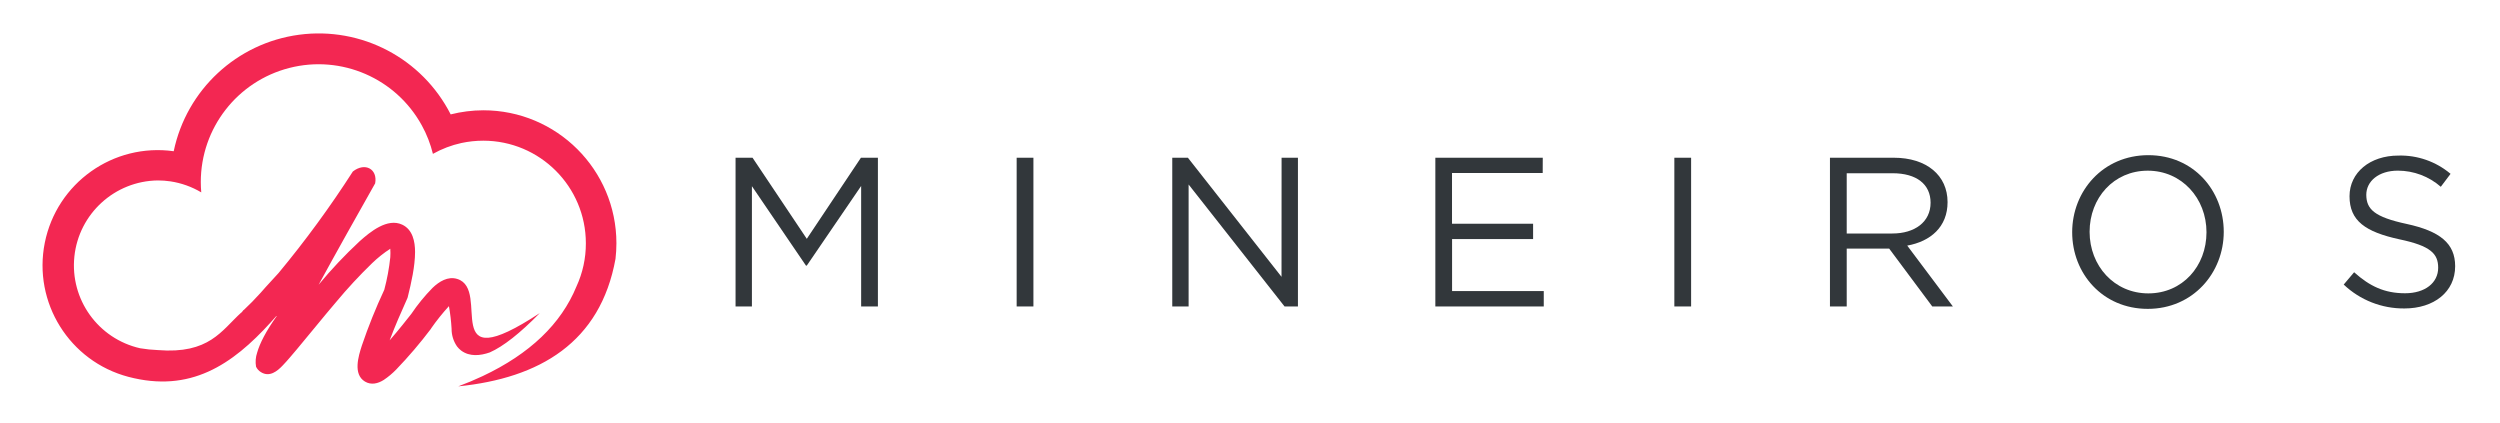
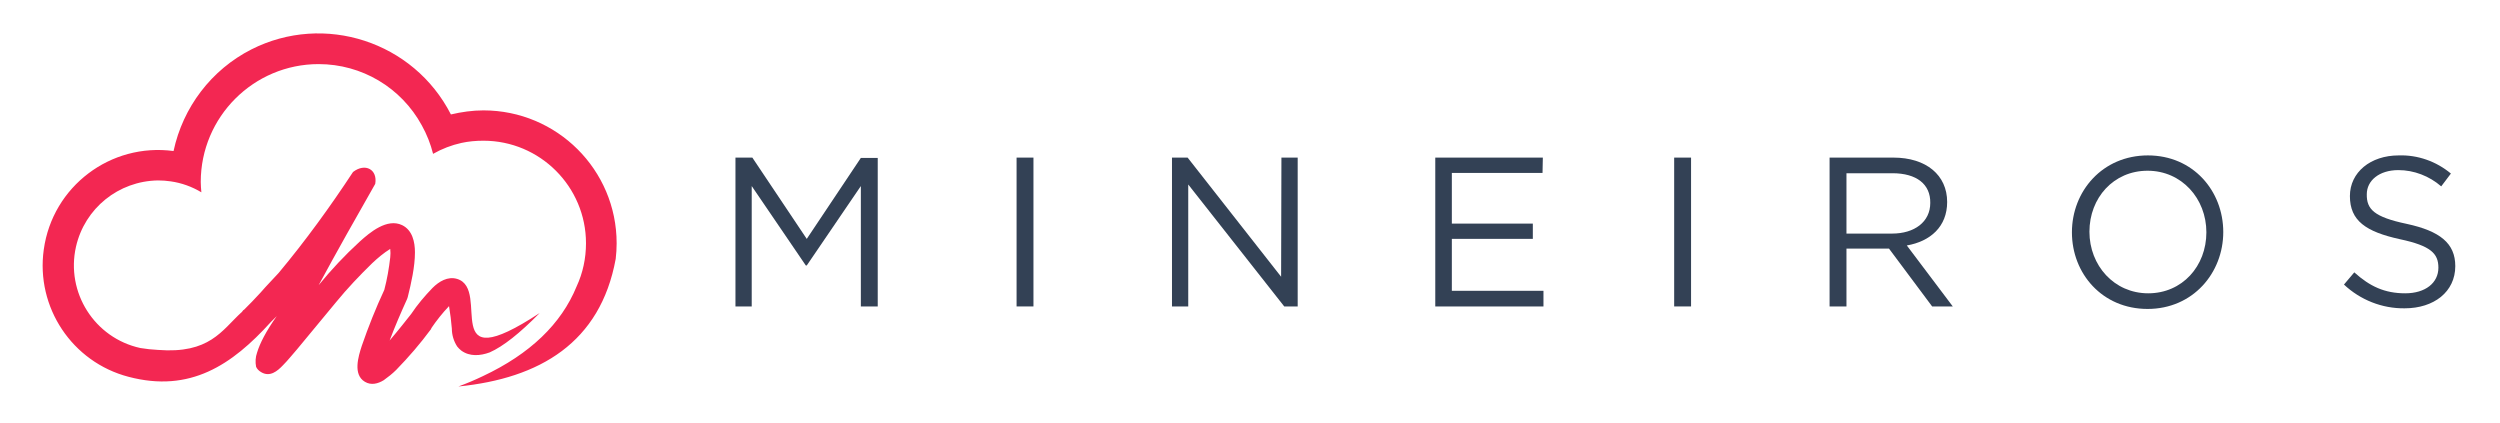
- <svg xmlns="http://www.w3.org/2000/svg" id="Logo" data-name="Logo" viewBox="0 0 799.46 134.96">
-   <defs>
-     <style>
-       .cls-1 {
-         fill: #f32752;
-         fill-rule: evenodd;
-       }
-       .cls-2 {
-         isolation: isolate;
-       }
-       .cls-3 {
-         fill: #32373b;
-       }
-     </style>
-   </defs>
-   <path class="cls-1" d="M88.49,101.09c-3.43,4.8-5.41,8.7-6.26,11.68a9.13,9.13,0,0,0-.35,4.49A4,4,0,0,0,83.44,119c2.75,1.72,5.23-.29,7-2.17,1.56-1.62,3-3.39,4.48-5.12,4.2-5,8.29-10.12,12.54-15.1A157.91,157.91,0,0,1,119,84.16a38.65,38.65,0,0,1,5.81-4.62,20.73,20.73,0,0,1,0,2.73,67.86,67.86,0,0,1-1.92,10.39,174.25,174.25,0,0,0-7.18,17.86c-1.09,3.4-2.88,9.16,1,11.5,2,1.19,4.17.64,6-.52a24.62,24.62,0,0,0,4-3.34,143,143,0,0,0,11.09-13l.06-.07,0-.07a69.7,69.7,0,0,1,5.7-7.12,60.65,60.65,0,0,1,.85,7.23,9.75,9.75,0,0,0,1.74,5.65,7,7,0,0,0,1.33,1.33c2.69,2,6.08,1.66,9.14.59q6.47-2.86,16-12.58c-32.88,21.59-15.26-7.5-26.41-10.92-3-.93-5.79.85-7.89,2.86a58.31,58.31,0,0,0-6.79,8.32c-1.1,1.39-4,5.11-6.93,8.46,1.68-4.48,3.63-8.93,5.58-13.27l.14-.32.09-.33c1.11-4.45,2.31-9.74,2.32-14.34,0-3.34-.75-7.14-4.09-8.73-4.75-2.26-10.3,2.32-13.62,5.29a146.24,146.24,0,0,0-13.13,13.91c5.93-10.86,12-21.65,18.08-32.42.84-4.56-3.21-6.84-7.13-3.79A330.21,330.21,0,0,1,89.08,87.31l-4.15,4.53h0q-.8.93-1.59,1.8h0c-1.79,2-3.57,3.79-5.35,5.46-.15-.09-.69.94-.84.85-6.33,5.75-10.23,13.33-26.69,12a44.55,44.55,0,0,1-5.64-.58A27.17,27.17,0,0,1,50.46,57.7a27.53,27.53,0,0,1,4.06.3,27.21,27.21,0,0,1,9.84,3.52c-.1-1.09-.15-2.2-.15-3.31A37.66,37.66,0,0,1,134.89,40.1a37.07,37.07,0,0,1,3.55,9.1,33.11,33.11,0,0,1,9.11-3.47,33.62,33.62,0,0,1,7-.74,32.82,32.82,0,0,1,32.8,32.8,32.68,32.68,0,0,1-3,13.8q-7.37,18-30,28.68-3.7,1.74-7.81,3.28c26-2.62,45.45-14,50.29-40.79a44,44,0,0,0,.29-5,42.55,42.55,0,0,0-42.59-42.49,43,43,0,0,0-10.41,1.31A47.36,47.36,0,0,0,55.55,48.36a36.86,36.86,0,0,0-14.48,72.15c19.73,5.18,33.12-3.78,45.54-17.47l1.78-2,.1.08Z" />
-   <g class="cls-2">
-     <path class="cls-3" d="M258,84.93h-.27L240.45,59.54V98h-5.23V50.44h5.43L258,76.37l17.31-25.93h5.43V98h-5.36V59.47Z" />
-     <path class="cls-3" d="M330.47,50.44V98h-5.36V50.44Z" />
-     <path class="cls-3" d="M409.83,50.44h5.23V98h-4.28L380.1,59V98h-5.23V50.44h5l29.94,38.08Z" />
-     <path class="cls-3" d="M493.33,55.33h-29V71.55h25.93v4.89H464.35V93.07h29.32V98H459V50.44h34.35Z" />
-     <path class="cls-3" d="M540.79,50.44V98h-5.36V50.44Z" />
-     <path class="cls-3" d="M617.91,98,604.13,79.5H590.55V98h-5.36V50.44h20.43c10.46,0,17.18,5.63,17.18,14.19,0,7.94-5.43,12.56-12.9,13.91L624.5,98ZM605.22,55.4H590.55V74.67h14.6c7.13,0,12.22-3.66,12.22-9.84C617.37,58.93,612.89,55.4,605.22,55.4Z" />
-     <path class="cls-3" d="M686.82,98.77c-14.46,0-24.17-11.33-24.17-24.5S672.5,49.62,687,49.62,711.12,61,711.12,74.13,701.28,98.77,686.82,98.77Zm0-44.19c-10.86,0-18.6,8.69-18.6,19.55S676.09,93.82,687,93.82s18.6-8.69,18.6-19.55S697.68,54.58,686.82,54.58Z" />
-     <path class="cls-3" d="M769.65,71.62c10.59,2.31,15.47,6.18,15.47,13.51,0,8.21-6.78,13.51-16.22,13.51A27.84,27.84,0,0,1,749.48,91l3.33-3.94c5,4.48,9.71,6.72,16.29,6.72,6.39,0,10.59-3.33,10.59-8.15,0-4.48-2.37-7-12.35-9.09-10.93-2.38-16-5.91-16-13.79,0-7.6,6.58-13,15.61-13a24.8,24.8,0,0,1,16.7,5.84l-3.12,4.14a20.89,20.89,0,0,0-13.72-5.16c-6.17,0-10.11,3.39-10.11,7.74C756.75,66.87,759.19,69.38,769.65,71.62Z" />
+ <svg xmlns="http://www.w3.org/2000/svg" version="1.1" id="Logo" x="0px" y="0px" viewBox="0 0 799.5 135" style="enable-background:new 0 0 799.5 135;" xml:space="preserve">
+   <style type="text/css">
+ 	.st0{fill-rule:evenodd;clip-rule:evenodd;fill:#F32752;}
+ 	.st1{fill:#334155;}
+ </style>
+   <path class="st0" d="M88.5,101.1c-3.4,4.8-5.4,8.7-6.3,11.7c-0.5,1.4-0.6,3-0.3,4.5c0.3,0.7,0.9,1.3,1.6,1.7c2.8,1.7,5.2-0.3,7-2.2  c1.6-1.6,3-3.4,4.5-5.1c4.2-5,8.3-10.1,12.5-15.1c3.6-4.4,7.5-8.5,11.5-12.4c1.8-1.7,3.7-3.3,5.8-4.6c0.1,0.9,0.1,1.8,0,2.7  c-0.4,3.5-1,7-1.9,10.4c-2.7,5.8-5.1,11.8-7.2,17.9c-1.1,3.4-2.9,9.2,1,11.5c2,1.2,4.2,0.6,6-0.5c1.4-1,2.8-2.1,4-3.3  c4-4.1,7.7-8.4,11.1-13l0.1-0.1V105c1.7-2.5,3.6-4.9,5.7-7.1c0.4,2.4,0.7,4.8,0.9,7.2c0,2,0.6,4,1.7,5.7c0.4,0.5,0.8,0.9,1.3,1.3  c2.7,2,6.1,1.7,9.1,0.6c4.3-1.9,9.6-6.1,16-12.6c-32.9,21.6-15.3-7.5-26.4-10.9c-3-0.9-5.8,0.8-7.9,2.9c-2.5,2.6-4.8,5.3-6.8,8.3  c-1.1,1.4-4,5.1-6.9,8.5c1.7-4.5,3.6-8.9,5.6-13.3l0.1-0.3l0.1-0.3c1.1-4.4,2.3-9.7,2.3-14.3c0-3.3-0.8-7.1-4.1-8.7  c-4.8-2.3-10.3,2.3-13.6,5.3c-4.7,4.3-9.1,9-13.1,13.9c5.9-10.9,12-21.7,18.1-32.4c0.8-4.6-3.2-6.8-7.1-3.8  C105.6,66.1,97.7,77,89.1,87.3l-4.2,4.5l0,0c-0.5,0.6-1.1,1.2-1.6,1.8l0,0c-1.8,2-3.6,3.8-5.3,5.5c-0.2-0.1-0.7,0.9-0.8,0.8  c-6.3,5.8-10.2,13.3-26.7,12c-1.9-0.1-3.8-0.3-5.6-0.6C30.2,108.1,21,93.5,24.3,78.9c2.8-12.3,13.6-21,26.2-21.2  c1.4,0,2.7,0.1,4.1,0.3c3.5,0.5,6.8,1.7,9.8,3.5c-0.1-1.1-0.2-2.2-0.2-3.3c0-20.8,16.9-37.7,37.7-37.7c13.8,0,26.4,7.5,33,19.6  c1.6,2.9,2.8,5.9,3.6,9.1c2.8-1.6,5.9-2.8,9.1-3.5c2.3-0.5,4.6-0.7,7-0.7c18.1,0,32.8,14.7,32.8,32.8c0,4.8-1,9.5-3,13.8  c-4.9,12-14.9,21.6-30,28.7c-2.5,1.2-5.1,2.3-7.8,3.3c26-2.6,45.4-14,50.3-40.8c0.2-1.7,0.3-3.3,0.3-5c0-23.5-19.1-42.5-42.6-42.5  c-3.5,0-7,0.5-10.4,1.3C132.3,13.3,103.7,4,80.4,15.8c-12.8,6.5-21.9,18.5-24.9,32.5C35.4,45.6,16.8,59.6,14,79.8  c-2.6,18.5,9.1,36,27.1,40.7c19.7,5.2,33.1-3.8,45.5-17.5L88.5,101.1L88.5,101.1L88.5,101.1z" />
+   <g>
+     <path class="st1" d="M258,84.9h-0.3l-17.3-25.4V98h-5.2V50.4h5.4L258,76.4l17.3-25.9h5.4V98h-5.4V59.5L258,84.9z" />
+     <path class="st1" d="M330.5,50.4V98h-5.4V50.4H330.5z" />
+     <path class="st1" d="M409.8,50.4h5.2V98h-4.3l-30.7-39v39h-5.2V50.4h5l29.9,38.1L409.8,50.4z" />
+     <path class="st1" d="M493.3,55.3h-29v16.2h25.9v4.9h-25.9v16.6h29.3V98H459V50.4h34.4L493.3,55.3z" />
+     <path class="st1" d="M540.8,50.4V98h-5.4V50.4H540.8z" />
+     <path class="st1" d="M617.9,98l-13.8-18.5h-13.6V98h-5.4V50.4h20.4c10.5,0,17.2,5.6,17.2,14.2c0,7.9-5.4,12.6-12.9,13.9L624.5,98   H617.9z M605.2,55.4h-14.7v19.3h14.6c7.1,0,12.2-3.7,12.2-9.8C617.4,58.9,612.9,55.4,605.2,55.4z" />
+     <path class="st1" d="M686.8,98.8c-14.5,0-24.2-11.3-24.2-24.5s9.8-24.6,24.3-24.6s24.1,11.4,24.1,24.5S701.3,98.8,686.8,98.8z    M686.8,54.6c-10.9,0-18.6,8.7-18.6,19.5s7.9,19.7,18.8,19.7s18.6-8.7,18.6-19.5S697.7,54.6,686.8,54.6z" />
+     <path class="st1" d="M769.7,71.6c10.6,2.3,15.5,6.2,15.5,13.5c0,8.2-6.8,13.5-16.2,13.5c-7.2,0.1-14.2-2.7-19.4-7.6l3.3-3.9   c5,4.5,9.7,6.7,16.3,6.7c6.4,0,10.6-3.3,10.6-8.2c0-4.5-2.4-7-12.3-9.1c-10.9-2.4-16-5.9-16-13.8c0-7.6,6.6-13,15.6-13   c6.1-0.2,12,1.9,16.7,5.8l-3.1,4.1c-3.8-3.3-8.7-5.2-13.7-5.2c-6.2,0-10.1,3.4-10.1,7.7C756.8,66.9,759.2,69.4,769.7,71.6z" />
  </g>
</svg>
